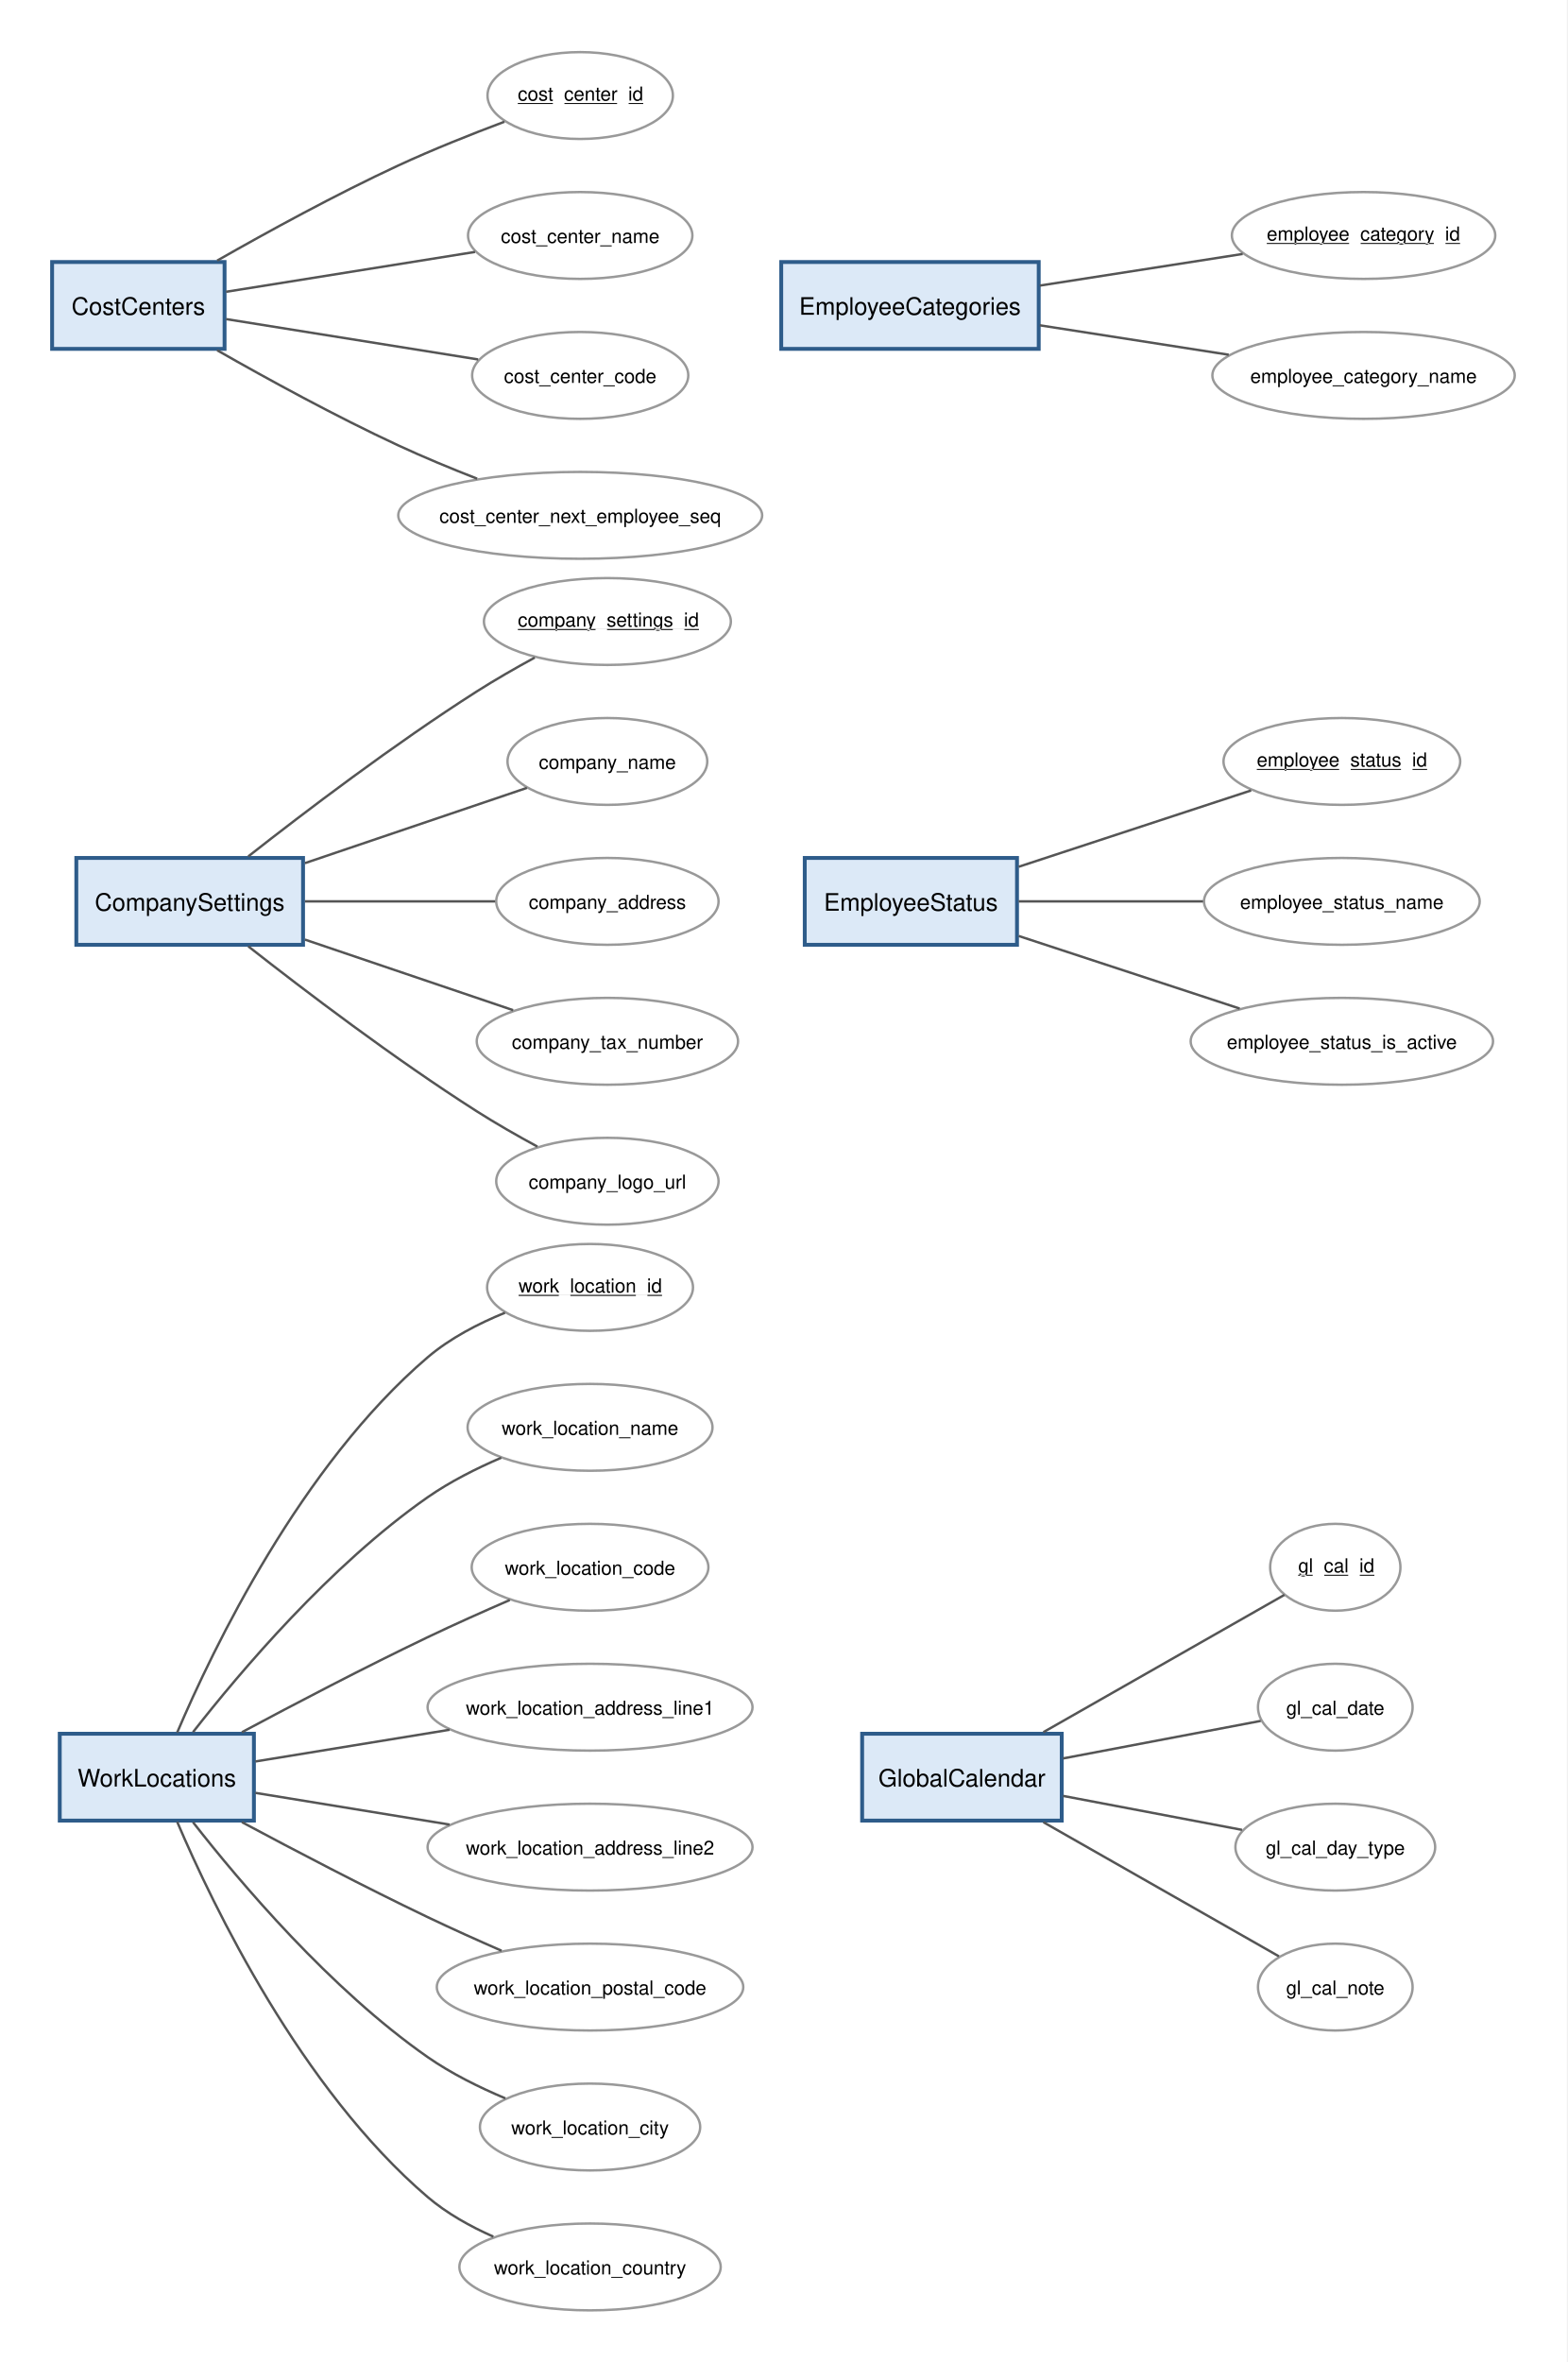
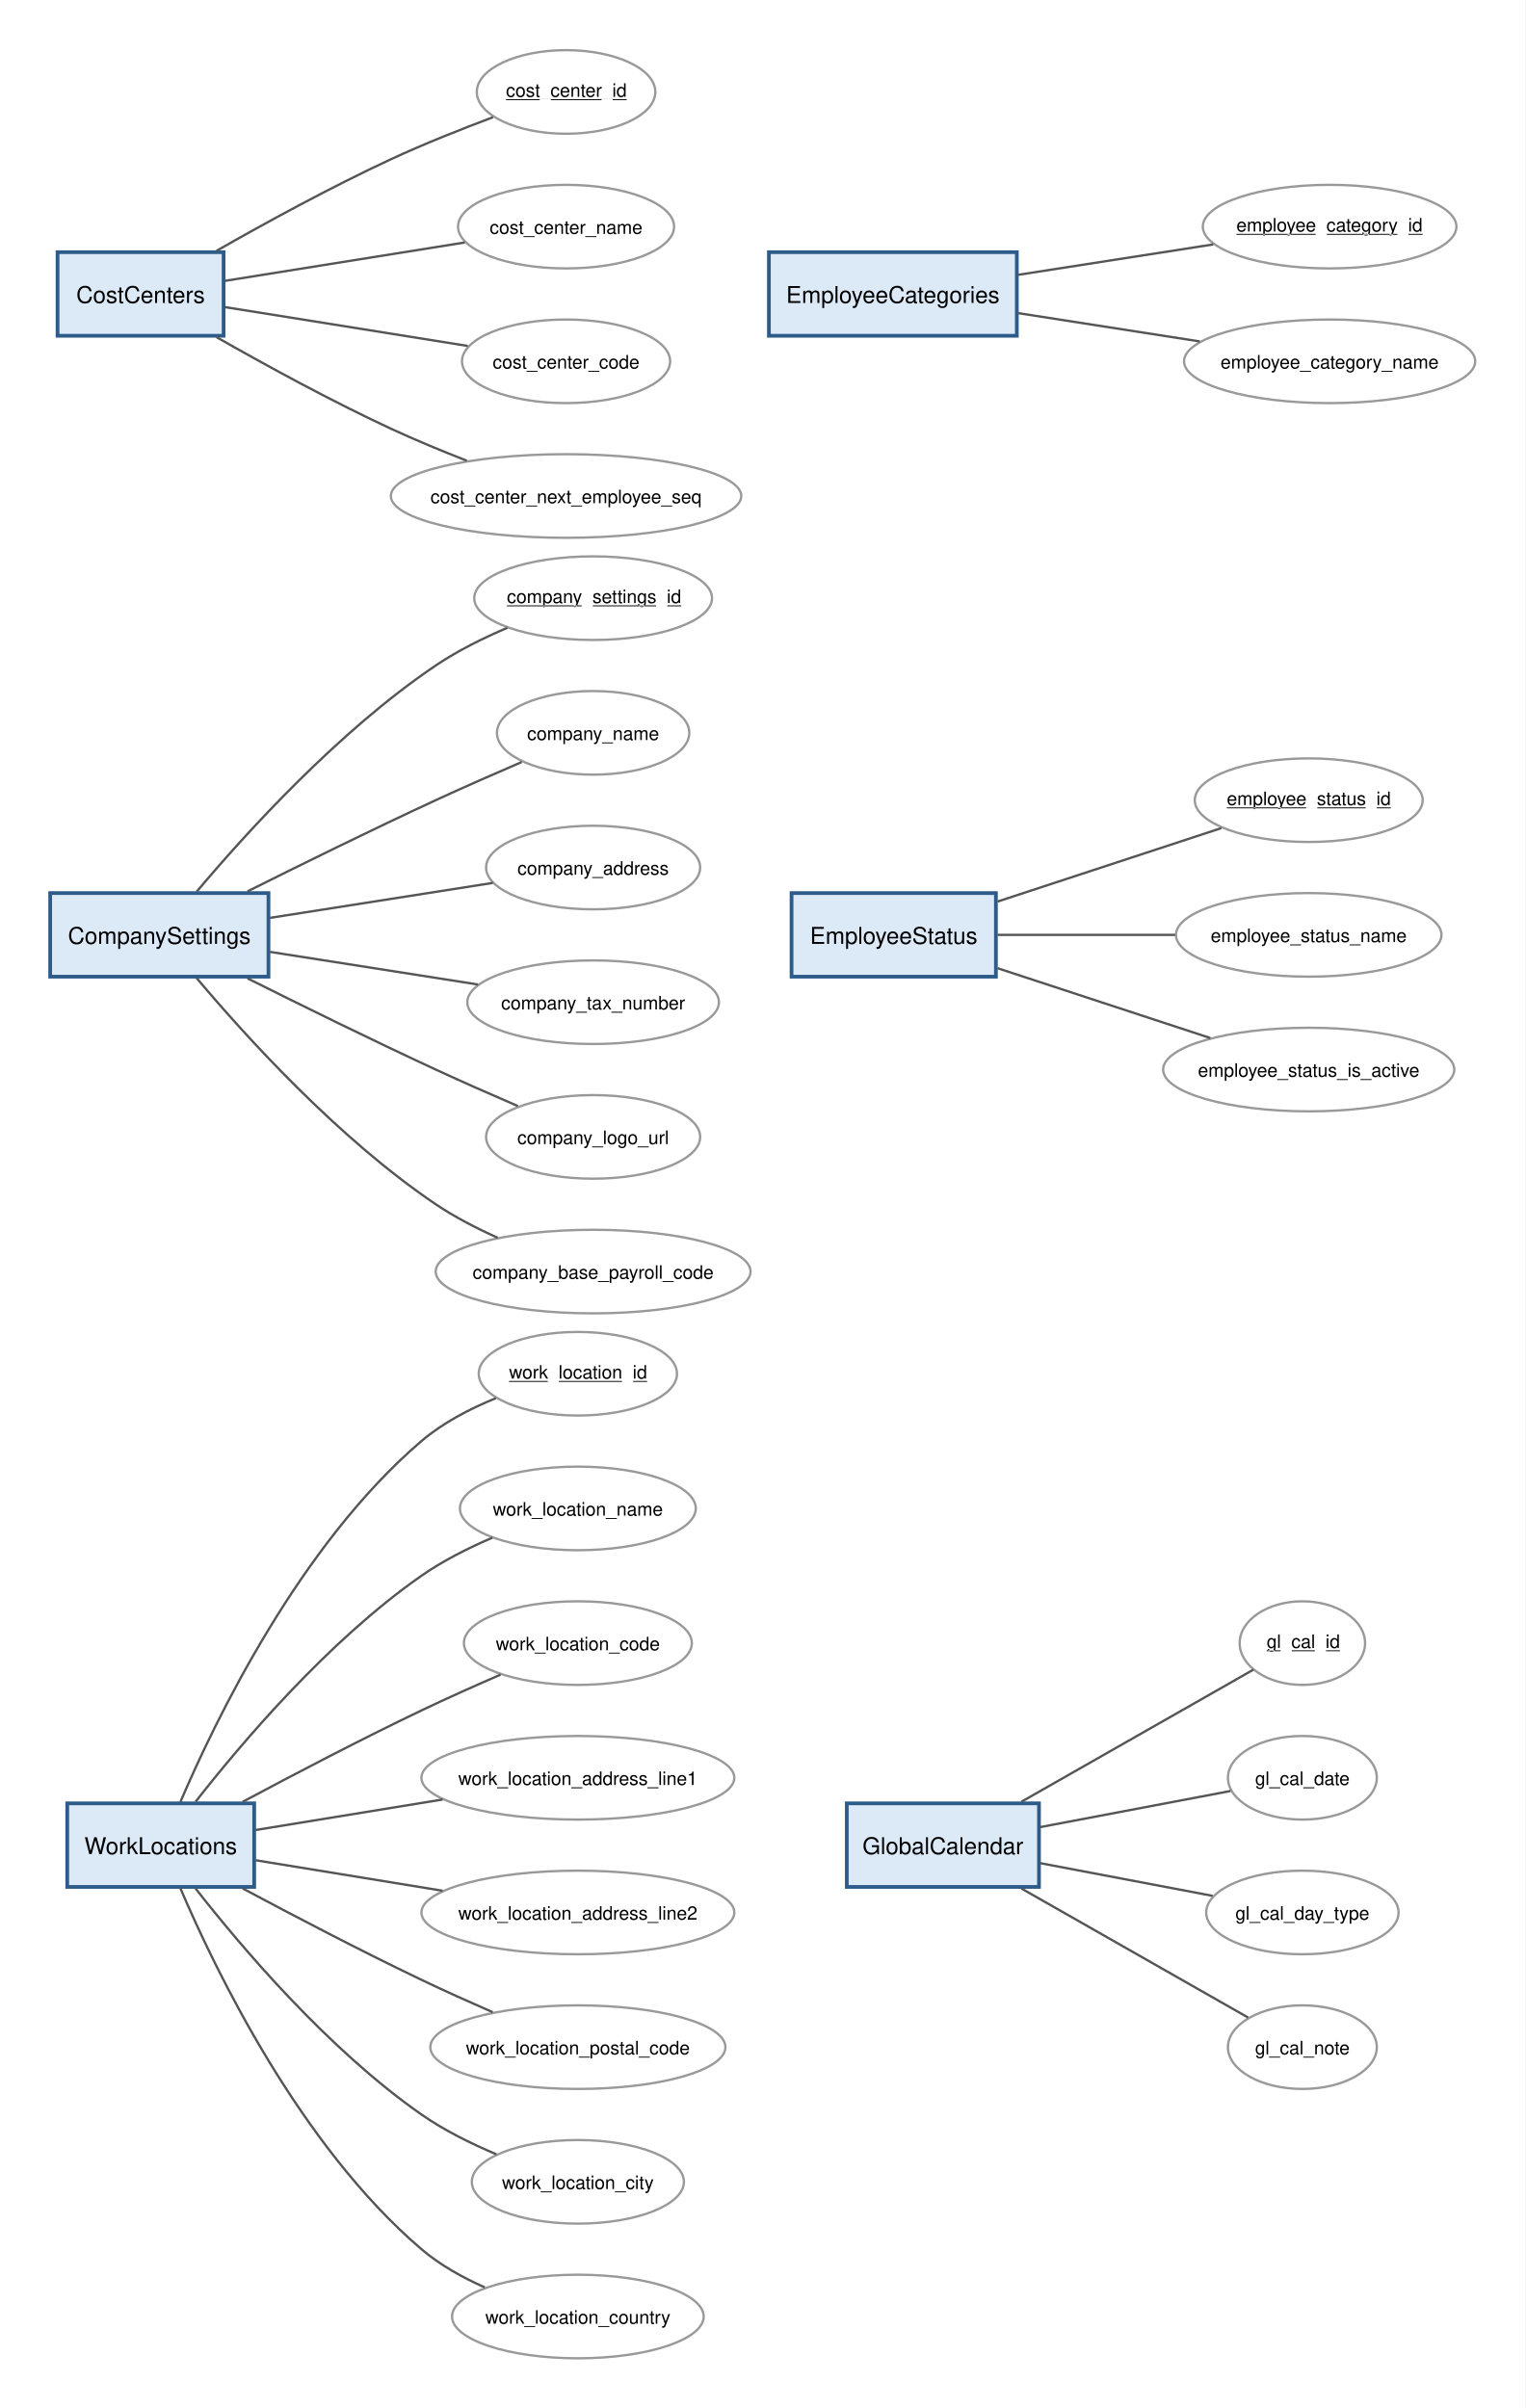
- <svg xmlns="http://www.w3.org/2000/svg" width="650pt" height="979pt" viewBox="0.00 0.00 650.00 979.00">
-   <g id="graph0" class="graph" transform="scale(1 1) rotate(0) translate(21.6 957.6)">
-     <polygon fill="white" stroke="none" points="-21.6,21.6 -21.6,-957.6 627.98,-957.6 627.98,21.6 -21.6,21.6" />
+ <svg xmlns="http://www.w3.org/2000/svg" width="657pt" height="1037pt" viewBox="0.00 0.00 657.00 1037.00">
+   <g id="graph0" class="graph" transform="scale(1 1) rotate(0) translate(21.6 1015.6)">
+     <polygon fill="white" stroke="none" points="-21.6,21.6 -21.6,-1015.6 635.17,-1015.6 635.17,21.6 -21.6,21.6" />
    <g id="node1" class="node">
-       <polygon fill="#dce9f7" stroke="#2e5c8a" stroke-width="1.6" points="400.03,-602 312.03,-602 312.03,-566 400.03,-566 400.03,-602" />
-       <text xml:space="preserve" text-anchor="middle" x="356.03" y="-580.12" font-family="Helvetica,sans-Serif" font-size="10.00">EmployeeStatus</text>
+       <polygon fill="#dce9f7" stroke="#2e5c8a" stroke-width="1.6" points="407.21,-631 319.21,-631 319.21,-595 407.21,-595 407.21,-631" />
+       <text xml:space="preserve" text-anchor="middle" x="363.21" y="-609.12" font-family="Helvetica,sans-Serif" font-size="10.00">EmployeeStatus</text>
    </g>
    <g id="node2" class="node">
-       <ellipse fill="white" stroke="#999999" cx="534.7" cy="-642" rx="49.07" ry="18" />
-       <text xml:space="preserve" text-anchor="start" x="499.45" y="-639.9" font-family="Helvetica,sans-Serif" text-decoration="underline" font-size="8.00">employee_status_id</text>
+       <ellipse fill="white" stroke="#999999" cx="541.89" cy="-671" rx="49.07" ry="18" />
+       <text xml:space="preserve" text-anchor="start" x="506.64" y="-668.9" font-family="Helvetica,sans-Serif" text-decoration="underline" font-size="8.00">employee_status_id</text>
    </g>
    <g id="edge1" class="edge">
-       <path fill="none" stroke="#555555" d="M400.7,-598.34C430.33,-608.07 469.07,-620.78 497.09,-629.98" />
+       <path fill="none" stroke="#555555" d="M407.88,-627.34C437.52,-637.07 476.25,-649.78 504.27,-658.98" />
    </g>
    <g id="node3" class="node">
-       <ellipse fill="white" stroke="#999999" cx="534.7" cy="-584" rx="57.15" ry="18" />
-       <text xml:space="preserve" text-anchor="middle" x="534.7" y="-580.9" font-family="Helvetica,sans-Serif" font-size="8.00">employee_status_name</text>
+       <ellipse fill="white" stroke="#999999" cx="541.89" cy="-613" rx="57.15" ry="18" />
+       <text xml:space="preserve" text-anchor="middle" x="541.89" y="-609.9" font-family="Helvetica,sans-Serif" font-size="8.00">employee_status_name</text>
    </g>
    <g id="edge2" class="edge">
-       <path fill="none" stroke="#555555" d="M400.7,-584C423.79,-584 452.41,-584 477.18,-584" />
+       <path fill="none" stroke="#555555" d="M407.88,-613C430.98,-613 459.6,-613 484.37,-613" />
    </g>
    <g id="node4" class="node">
-       <ellipse fill="white" stroke="#999999" cx="534.7" cy="-526" rx="62.68" ry="18" />
-       <text xml:space="preserve" text-anchor="middle" x="534.7" y="-522.9" font-family="Helvetica,sans-Serif" font-size="8.00">employee_status_is_active</text>
+       <ellipse fill="white" stroke="#999999" cx="541.89" cy="-555" rx="62.68" ry="18" />
+       <text xml:space="preserve" text-anchor="middle" x="541.89" y="-551.9" font-family="Helvetica,sans-Serif" font-size="8.00">employee_status_is_active</text>
    </g>
    <g id="edge3" class="edge">
-       <path fill="none" stroke="#555555" d="M400.7,-569.66C428.7,-560.47 464.82,-548.61 492.35,-539.57" />
+       <path fill="none" stroke="#555555" d="M407.88,-598.66C435.88,-589.47 472.01,-577.61 499.54,-568.57" />
    </g>
    <g id="node5" class="node">
-       <polygon fill="#dce9f7" stroke="#2e5c8a" stroke-width="1.6" points="409.03,-849 302.28,-849 302.28,-813 409.03,-813 409.03,-849" />
-       <text xml:space="preserve" text-anchor="middle" x="355.65" y="-827.13" font-family="Helvetica,sans-Serif" font-size="10.00">EmployeeCategories</text>
+       <polygon fill="#dce9f7" stroke="#2e5c8a" stroke-width="1.6" points="416.21,-907 309.46,-907 309.46,-871 416.21,-871 416.21,-907" />
+       <text xml:space="preserve" text-anchor="middle" x="362.84" y="-885.12" font-family="Helvetica,sans-Serif" font-size="10.00">EmployeeCategories</text>
    </g>
    <g id="node6" class="node">
-       <ellipse fill="white" stroke="#999999" cx="543.7" cy="-860" rx="54.6" ry="18" />
-       <text xml:space="preserve" text-anchor="start" x="503.58" y="-857.9" font-family="Helvetica,sans-Serif" text-decoration="underline" font-size="8.00">employee_category_id</text>
+       <ellipse fill="white" stroke="#999999" cx="550.89" cy="-918" rx="54.6" ry="18" />
+       <text xml:space="preserve" text-anchor="start" x="510.76" y="-915.9" font-family="Helvetica,sans-Serif" text-decoration="underline" font-size="8.00">employee_category_id</text>
    </g>
    <g id="edge4" class="edge">
-       <path fill="none" stroke="#555555" d="M409.47,-839.23C435.9,-843.35 467.69,-848.31 493.58,-852.34" />
+       <path fill="none" stroke="#555555" d="M416.65,-897.23C443.08,-901.35 474.87,-906.31 500.77,-910.34" />
    </g>
    <g id="node7" class="node">
-       <ellipse fill="white" stroke="#999999" cx="543.7" cy="-802" rx="62.68" ry="18" />
-       <text xml:space="preserve" text-anchor="middle" x="543.7" y="-798.9" font-family="Helvetica,sans-Serif" font-size="8.00">employee_category_name</text>
+       <ellipse fill="white" stroke="#999999" cx="550.89" cy="-860" rx="62.68" ry="18" />
+       <text xml:space="preserve" text-anchor="middle" x="550.89" y="-856.9" font-family="Helvetica,sans-Serif" font-size="8.00">employee_category_name</text>
    </g>
    <g id="edge5" class="edge">
-       <path fill="none" stroke="#555555" d="M409.47,-822.77C433.96,-818.95 463.06,-814.41 487.81,-810.56" />
+       <path fill="none" stroke="#555555" d="M416.65,-880.77C441.15,-876.95 470.25,-872.41 494.99,-868.56" />
    </g>
    <g id="node8" class="node">
-       <polygon fill="#dce9f7" stroke="#2e5c8a" stroke-width="1.6" points="71.5,-849 0,-849 0,-813 71.5,-813 71.5,-849" />
-       <text xml:space="preserve" text-anchor="middle" x="35.75" y="-827.13" font-family="Helvetica,sans-Serif" font-size="10.00">CostCenters</text>
+       <polygon fill="#dce9f7" stroke="#2e5c8a" stroke-width="1.6" points="74.68,-907 3.18,-907 3.18,-871 74.68,-871 74.68,-907" />
+       <text xml:space="preserve" text-anchor="middle" x="38.93" y="-885.12" font-family="Helvetica,sans-Serif" font-size="10.00">CostCenters</text>
    </g>
    <g id="node9" class="node">
-       <ellipse fill="white" stroke="#999999" cx="218.94" cy="-918" rx="38.43" ry="18" />
-       <text xml:space="preserve" text-anchor="start" x="193.07" y="-915.9" font-family="Helvetica,sans-Serif" text-decoration="underline" font-size="8.00">cost_center_id</text>
+       <ellipse fill="white" stroke="#999999" cx="222.13" cy="-976" rx="38.43" ry="18" />
+       <text xml:space="preserve" text-anchor="start" x="196.25" y="-973.9" font-family="Helvetica,sans-Serif" text-decoration="underline" font-size="8.00">cost_center_id</text>
    </g>
    <g id="edge6" class="edge">
-       <path fill="none" stroke="#555555" d="M68.44,-849.59C89.4,-861.54 117.67,-877.01 143.5,-889 157.72,-895.6 173.89,-902.02 187.52,-907.14" />
+       <path fill="none" stroke="#555555" d="M71.63,-907.59C92.58,-919.54 120.86,-935.01 146.68,-947 160.9,-953.6 177.07,-960.02 190.7,-965.14" />
    </g>
    <g id="node10" class="node">
-       <ellipse fill="white" stroke="#999999" cx="218.94" cy="-860" rx="46.51" ry="18" />
-       <text xml:space="preserve" text-anchor="middle" x="218.94" y="-856.9" font-family="Helvetica,sans-Serif" font-size="8.00">cost_center_name</text>
+       <ellipse fill="white" stroke="#999999" cx="222.13" cy="-918" rx="46.51" ry="18" />
+       <text xml:space="preserve" text-anchor="middle" x="222.13" y="-914.9" font-family="Helvetica,sans-Serif" font-size="8.00">cost_center_name</text>
    </g>
    <g id="edge7" class="edge">
-       <path fill="none" stroke="#555555" d="M72.12,-836.66C101.67,-841.39 143.91,-848.15 175.33,-853.18" />
+       <path fill="none" stroke="#555555" d="M75.3,-894.66C104.86,-899.39 147.1,-906.15 178.52,-911.18" />
    </g>
    <g id="node11" class="node">
-       <ellipse fill="white" stroke="#999999" cx="218.94" cy="-802" rx="44.81" ry="18" />
-       <text xml:space="preserve" text-anchor="middle" x="218.94" y="-798.9" font-family="Helvetica,sans-Serif" font-size="8.00">cost_center_code</text>
+       <ellipse fill="white" stroke="#999999" cx="222.13" cy="-860" rx="44.81" ry="18" />
+       <text xml:space="preserve" text-anchor="middle" x="222.13" y="-856.9" font-family="Helvetica,sans-Serif" font-size="8.00">cost_center_code</text>
    </g>
    <g id="edge8" class="edge">
-       <path fill="none" stroke="#555555" d="M72.12,-825.34C102.09,-820.54 145.09,-813.66 176.64,-808.61" />
+       <path fill="none" stroke="#555555" d="M75.3,-883.34C105.27,-878.54 148.28,-871.66 179.82,-866.61" />
    </g>
    <g id="node12" class="node">
-       <ellipse fill="white" stroke="#999999" cx="218.94" cy="-744" rx="75.44" ry="18" />
-       <text xml:space="preserve" text-anchor="middle" x="218.94" y="-740.9" font-family="Helvetica,sans-Serif" font-size="8.00">cost_center_next_employee_seq</text>
+       <ellipse fill="white" stroke="#999999" cx="222.13" cy="-802" rx="75.44" ry="18" />
+       <text xml:space="preserve" text-anchor="middle" x="222.13" y="-798.9" font-family="Helvetica,sans-Serif" font-size="8.00">cost_center_next_employee_seq</text>
    </g>
    <g id="edge9" class="edge">
-       <path fill="none" stroke="#555555" d="M68.44,-812.41C89.4,-800.46 117.67,-784.99 143.5,-773 153.94,-768.15 165.44,-763.4 176.21,-759.19" />
+       <path fill="none" stroke="#555555" d="M71.63,-870.41C92.58,-858.46 120.86,-842.99 146.68,-831 157.13,-826.15 168.62,-821.4 179.39,-817.19" />
    </g>
    <g id="node13" class="node">
-       <polygon fill="#dce9f7" stroke="#2e5c8a" stroke-width="1.6" points="83.67,-239 3.17,-239 3.17,-203 83.67,-203 83.67,-239" />
-       <text xml:space="preserve" text-anchor="middle" x="43.42" y="-217.12" font-family="Helvetica,sans-Serif" font-size="10.00">WorkLocations</text>
+       <polygon fill="#dce9f7" stroke="#2e5c8a" stroke-width="1.6" points="87.85,-239 7.35,-239 7.35,-203 87.85,-203 87.85,-239" />
+       <text xml:space="preserve" text-anchor="middle" x="47.6" y="-217.12" font-family="Helvetica,sans-Serif" font-size="10.00">WorkLocations</text>
    </g>
    <g id="node14" class="node">
-       <ellipse fill="white" stroke="#999999" cx="223.02" cy="-424" rx="42.68" ry="18" />
-       <text xml:space="preserve" text-anchor="start" x="193.4" y="-421.9" font-family="Helvetica,sans-Serif" text-decoration="underline" font-size="8.00">work_location_id</text>
+       <ellipse fill="white" stroke="#999999" cx="227.21" cy="-424" rx="42.68" ry="18" />
+       <text xml:space="preserve" text-anchor="start" x="197.58" y="-421.9" font-family="Helvetica,sans-Serif" text-decoration="underline" font-size="8.00">work_location_id</text>
    </g>
    <g id="edge10" class="edge">
-       <path fill="none" stroke="#555555" d="M51.87,-239.53C66.73,-274.37 103.19,-350.17 155.67,-395 164.94,-402.92 176.71,-409 187.76,-413.5" />
+       <path fill="none" stroke="#555555" d="M56.05,-239.53C70.91,-274.37 107.37,-350.17 159.85,-395 169.12,-402.92 180.9,-409 191.94,-413.5" />
    </g>
    <g id="node15" class="node">
-       <ellipse fill="white" stroke="#999999" cx="223.02" cy="-366" rx="50.77" ry="18" />
-       <text xml:space="preserve" text-anchor="middle" x="223.02" y="-362.9" font-family="Helvetica,sans-Serif" font-size="8.00">work_location_name</text>
+       <ellipse fill="white" stroke="#999999" cx="227.21" cy="-366" rx="50.77" ry="18" />
+       <text xml:space="preserve" text-anchor="middle" x="227.21" y="-362.9" font-family="Helvetica,sans-Serif" font-size="8.00">work_location_name</text>
    </g>
    <g id="edge11" class="edge">
-       <path fill="none" stroke="#555555" d="M58.42,-239.67C77.91,-264.61 115.39,-308.9 155.67,-337 164.95,-343.47 175.9,-348.98 186.21,-353.4" />
+       <path fill="none" stroke="#555555" d="M62.6,-239.67C82.09,-264.61 119.57,-308.9 159.85,-337 169.13,-343.47 180.09,-348.98 190.4,-353.4" />
    </g>
    <g id="node16" class="node">
-       <ellipse fill="white" stroke="#999999" cx="223.02" cy="-308" rx="49.07" ry="18" />
-       <text xml:space="preserve" text-anchor="middle" x="223.02" y="-304.9" font-family="Helvetica,sans-Serif" font-size="8.00">work_location_code</text>
+       <ellipse fill="white" stroke="#999999" cx="227.21" cy="-308" rx="49.07" ry="18" />
+       <text xml:space="preserve" text-anchor="middle" x="227.21" y="-304.9" font-family="Helvetica,sans-Serif" font-size="8.00">work_location_code</text>
    </g>
    <g id="edge12" class="edge">
-       <path fill="none" stroke="#555555" d="M78.69,-239.64C100.53,-251.33 129.53,-266.5 155.67,-279 166.67,-284.26 178.86,-289.7 189.76,-294.43" />
+       <path fill="none" stroke="#555555" d="M82.87,-239.64C104.71,-251.33 133.72,-266.5 159.85,-279 170.85,-284.26 183.04,-289.7 193.94,-294.43" />
    </g>
    <g id="node17" class="node">
-       <ellipse fill="white" stroke="#999999" cx="223.02" cy="-250" rx="67.36" ry="18" />
-       <text xml:space="preserve" text-anchor="middle" x="223.02" y="-246.9" font-family="Helvetica,sans-Serif" font-size="8.00">work_location_address_line1</text>
+       <ellipse fill="white" stroke="#999999" cx="227.21" cy="-250" rx="67.36" ry="18" />
+       <text xml:space="preserve" text-anchor="middle" x="227.21" y="-246.9" font-family="Helvetica,sans-Serif" font-size="8.00">work_location_address_line1</text>
    </g>
    <g id="edge13" class="edge">
-       <path fill="none" stroke="#555555" d="M84.27,-227.51C108,-231.38 138.51,-236.36 164.78,-240.65" />
+       <path fill="none" stroke="#555555" d="M88.46,-227.51C112.19,-231.38 142.69,-236.36 168.97,-240.65" />
    </g>
    <g id="node18" class="node">
-       <ellipse fill="white" stroke="#999999" cx="223.02" cy="-192" rx="67.36" ry="18" />
-       <text xml:space="preserve" text-anchor="middle" x="223.02" y="-188.9" font-family="Helvetica,sans-Serif" font-size="8.00">work_location_address_line2</text>
+       <ellipse fill="white" stroke="#999999" cx="227.21" cy="-192" rx="67.36" ry="18" />
+       <text xml:space="preserve" text-anchor="middle" x="227.21" y="-188.9" font-family="Helvetica,sans-Serif" font-size="8.00">work_location_address_line2</text>
    </g>
    <g id="edge14" class="edge">
-       <path fill="none" stroke="#555555" d="M84.27,-214.49C108,-210.62 138.51,-205.64 164.78,-201.35" />
+       <path fill="none" stroke="#555555" d="M88.46,-214.49C112.19,-210.62 142.69,-205.64 168.97,-201.35" />
    </g>
    <g id="node19" class="node">
-       <ellipse fill="white" stroke="#999999" cx="223.02" cy="-134" rx="63.53" ry="18" />
-       <text xml:space="preserve" text-anchor="middle" x="223.02" y="-130.9" font-family="Helvetica,sans-Serif" font-size="8.00">work_location_postal_code</text>
+       <ellipse fill="white" stroke="#999999" cx="227.21" cy="-134" rx="63.53" ry="18" />
+       <text xml:space="preserve" text-anchor="middle" x="227.21" y="-130.9" font-family="Helvetica,sans-Serif" font-size="8.00">work_location_postal_code</text>
    </g>
    <g id="edge15" class="edge">
-       <path fill="none" stroke="#555555" d="M78.69,-202.36C100.53,-190.67 129.53,-175.5 155.67,-163 165.53,-158.28 176.36,-153.42 186.35,-149.06" />
+       <path fill="none" stroke="#555555" d="M82.87,-202.36C104.71,-190.67 133.72,-175.5 159.85,-163 169.72,-158.28 180.54,-153.42 190.53,-149.06" />
    </g>
    <g id="node20" class="node">
-       <ellipse fill="white" stroke="#999999" cx="223.02" cy="-76" rx="45.66" ry="18" />
-       <text xml:space="preserve" text-anchor="middle" x="223.02" y="-72.9" font-family="Helvetica,sans-Serif" font-size="8.00">work_location_city</text>
+       <ellipse fill="white" stroke="#999999" cx="227.21" cy="-76" rx="45.66" ry="18" />
+       <text xml:space="preserve" text-anchor="middle" x="227.21" y="-72.9" font-family="Helvetica,sans-Serif" font-size="8.00">work_location_city</text>
    </g>
    <g id="edge16" class="edge">
-       <path fill="none" stroke="#555555" d="M58.42,-202.33C77.91,-177.39 115.39,-133.1 155.67,-105 165.46,-98.17 177.13,-92.41 187.92,-87.87" />
+       <path fill="none" stroke="#555555" d="M62.6,-202.33C82.09,-177.39 119.57,-133.1 159.85,-105 169.65,-98.17 181.31,-92.41 192.11,-87.87" />
    </g>
    <g id="node21" class="node">
-       <ellipse fill="white" stroke="#999999" cx="223.02" cy="-18" rx="54.17" ry="18" />
-       <text xml:space="preserve" text-anchor="middle" x="223.02" y="-14.9" font-family="Helvetica,sans-Serif" font-size="8.00">work_location_country</text>
+       <ellipse fill="white" stroke="#999999" cx="227.21" cy="-18" rx="54.17" ry="18" />
+       <text xml:space="preserve" text-anchor="middle" x="227.21" y="-14.9" font-family="Helvetica,sans-Serif" font-size="8.00">work_location_country</text>
    </g>
    <g id="edge17" class="edge">
-       <path fill="none" stroke="#555555" d="M51.87,-202.47C66.73,-167.63 103.19,-91.83 155.67,-47 163.6,-40.22 173.37,-34.79 182.94,-30.55" />
+       <path fill="none" stroke="#555555" d="M56.05,-202.47C70.91,-167.63 107.37,-91.83 159.85,-47 167.79,-40.22 177.55,-34.79 187.12,-30.55" />
    </g>
    <g id="node22" class="node">
-       <polygon fill="#dce9f7" stroke="#2e5c8a" stroke-width="1.6" points="418.57,-239 335.82,-239 335.82,-203 418.57,-203 418.57,-239" />
-       <text xml:space="preserve" text-anchor="middle" x="377.19" y="-217.12" font-family="Helvetica,sans-Serif" font-size="10.00">GlobalCalendar</text>
+       <polygon fill="#dce9f7" stroke="#2e5c8a" stroke-width="1.6" points="425.75,-239 343,-239 343,-203 425.75,-203 425.75,-239" />
+       <text xml:space="preserve" text-anchor="middle" x="384.38" y="-217.12" font-family="Helvetica,sans-Serif" font-size="10.00">GlobalCalendar</text>
    </g>
    <g id="node23" class="node">
-       <ellipse fill="white" stroke="#999999" cx="531.98" cy="-308" rx="27" ry="18" />
-       <text xml:space="preserve" text-anchor="start" x="516.6" y="-305.9" font-family="Helvetica,sans-Serif" text-decoration="underline" font-size="8.00">gl_cal_id</text>
+       <ellipse fill="white" stroke="#999999" cx="539.16" cy="-308" rx="27" ry="18" />
+       <text xml:space="preserve" text-anchor="start" x="523.78" y="-305.9" font-family="Helvetica,sans-Serif" text-decoration="underline" font-size="8.00">gl_cal_id</text>
    </g>
    <g id="edge18" class="edge">
-       <path fill="none" stroke="#555555" d="M410.97,-239.66C441.31,-256.94 485.44,-282.07 510.88,-296.56" />
+       <path fill="none" stroke="#555555" d="M418.15,-239.66C448.49,-256.94 492.63,-282.07 518.06,-296.56" />
    </g>
    <g id="node24" class="node">
-       <ellipse fill="white" stroke="#999999" cx="531.98" cy="-250" rx="32.05" ry="18" />
-       <text xml:space="preserve" text-anchor="middle" x="531.98" y="-246.9" font-family="Helvetica,sans-Serif" font-size="8.00">gl_cal_date</text>
+       <ellipse fill="white" stroke="#999999" cx="539.16" cy="-250" rx="32.05" ry="18" />
+       <text xml:space="preserve" text-anchor="middle" x="539.16" y="-246.9" font-family="Helvetica,sans-Serif" font-size="8.00">gl_cal_date</text>
    </g>
    <g id="edge19" class="edge">
-       <path fill="none" stroke="#555555" d="M419.14,-228.77C444.95,-233.67 477.69,-239.89 501.07,-244.32" />
+       <path fill="none" stroke="#555555" d="M426.32,-228.77C452.13,-233.67 484.88,-239.89 508.25,-244.32" />
    </g>
    <g id="node25" class="node">
-       <ellipse fill="white" stroke="#999999" cx="531.98" cy="-192" rx="41.41" ry="18" />
-       <text xml:space="preserve" text-anchor="middle" x="531.98" y="-188.9" font-family="Helvetica,sans-Serif" font-size="8.00">gl_cal_day_type</text>
+       <ellipse fill="white" stroke="#999999" cx="539.16" cy="-192" rx="41.41" ry="18" />
+       <text xml:space="preserve" text-anchor="middle" x="539.16" y="-188.9" font-family="Helvetica,sans-Serif" font-size="8.00">gl_cal_day_type</text>
    </g>
    <g id="edge20" class="edge">
-       <path fill="none" stroke="#555555" d="M419.14,-213.23C442.21,-208.85 470.82,-203.42 493.33,-199.15" />
+       <path fill="none" stroke="#555555" d="M426.32,-213.23C449.39,-208.85 478,-203.42 500.51,-199.15" />
    </g>
    <g id="node26" class="node">
-       <ellipse fill="white" stroke="#999999" cx="531.98" cy="-134" rx="32.05" ry="18" />
-       <text xml:space="preserve" text-anchor="middle" x="531.98" y="-130.9" font-family="Helvetica,sans-Serif" font-size="8.00">gl_cal_note</text>
+       <ellipse fill="white" stroke="#999999" cx="539.16" cy="-134" rx="32.05" ry="18" />
+       <text xml:space="preserve" text-anchor="middle" x="539.16" y="-130.9" font-family="Helvetica,sans-Serif" font-size="8.00">gl_cal_note</text>
    </g>
    <g id="edge21" class="edge">
-       <path fill="none" stroke="#555555" d="M410.97,-202.34C440.43,-185.56 482.91,-161.37 508.63,-146.73" />
+       <path fill="none" stroke="#555555" d="M418.15,-202.34C447.61,-185.56 490.09,-161.37 515.81,-146.73" />
    </g>
    <g id="node27" class="node">
-       <polygon fill="#dce9f7" stroke="#2e5c8a" stroke-width="1.6" points="104.04,-602 10.04,-602 10.04,-566 104.04,-566 104.04,-602" />
-       <text xml:space="preserve" text-anchor="middle" x="57.04" y="-580.12" font-family="Helvetica,sans-Serif" font-size="10.00">CompanySettings</text>
+       <polygon fill="#dce9f7" stroke="#2e5c8a" stroke-width="1.6" points="94,-631 0,-631 0,-595 94,-595 94,-631" />
+       <text xml:space="preserve" text-anchor="middle" x="47" y="-609.12" font-family="Helvetica,sans-Serif" font-size="10.00">CompanySettings</text>
    </g>
    <g id="node28" class="node">
-       <ellipse fill="white" stroke="#999999" cx="230.21" cy="-700" rx="51.19" ry="18" />
-       <text xml:space="preserve" text-anchor="start" x="193.09" y="-697.9" font-family="Helvetica,sans-Serif" text-decoration="underline" font-size="8.00">company_settings_id</text>
+       <ellipse fill="white" stroke="#999999" cx="233.78" cy="-758" rx="51.19" ry="18" />
+       <text xml:space="preserve" text-anchor="start" x="196.66" y="-755.9" font-family="Helvetica,sans-Serif" text-decoration="underline" font-size="8.00">company_settings_id</text>
    </g>
    <g id="edge22" class="edge">
-       <path fill="none" stroke="#555555" d="M81.33,-602.64C104.66,-620.96 141.91,-649.25 176.04,-671 183.67,-675.86 192.17,-680.73 200.1,-685.05" />
+       <path fill="none" stroke="#555555" d="M63.09,-631.62C84.03,-656.51 124.08,-700.73 166,-729 175.43,-735.36 186.49,-740.83 196.86,-745.26" />
    </g>
    <g id="node29" class="node">
-       <ellipse fill="white" stroke="#999999" cx="230.21" cy="-642" rx="41.41" ry="18" />
-       <text xml:space="preserve" text-anchor="middle" x="230.21" y="-638.9" font-family="Helvetica,sans-Serif" font-size="8.00">company_name</text>
+       <ellipse fill="white" stroke="#999999" cx="233.78" cy="-700" rx="41.41" ry="18" />
+       <text xml:space="preserve" text-anchor="middle" x="233.78" y="-696.9" font-family="Helvetica,sans-Serif" font-size="8.00">company_name</text>
    </g>
    <g id="edge23" class="edge">
-       <path fill="none" stroke="#555555" d="M104.82,-599.85C134.02,-609.74 170.86,-622.23 196.85,-631.04" />
+       <path fill="none" stroke="#555555" d="M84.99,-631.74C108.13,-643.32 138.65,-658.35 166,-671 178.05,-676.57 191.45,-682.45 203.06,-687.45" />
    </g>
    <g id="node30" class="node">
-       <ellipse fill="white" stroke="#999999" cx="230.21" cy="-584" rx="46.09" ry="18" />
-       <text xml:space="preserve" text-anchor="middle" x="230.21" y="-580.9" font-family="Helvetica,sans-Serif" font-size="8.00">company_address</text>
+       <ellipse fill="white" stroke="#999999" cx="233.78" cy="-642" rx="46.09" ry="18" />
+       <text xml:space="preserve" text-anchor="middle" x="233.78" y="-638.9" font-family="Helvetica,sans-Serif" font-size="8.00">company_address</text>
    </g>
    <g id="edge24" class="edge">
-       <path fill="none" stroke="#555555" d="M104.82,-584C129.36,-584 159.32,-584 183.68,-584" />
+       <path fill="none" stroke="#555555" d="M94.63,-620.32C124.14,-624.95 161.98,-630.89 190.59,-635.38" />
    </g>
    <g id="node31" class="node">
-       <ellipse fill="white" stroke="#999999" cx="230.21" cy="-526" rx="54.17" ry="18" />
-       <text xml:space="preserve" text-anchor="middle" x="230.21" y="-522.9" font-family="Helvetica,sans-Serif" font-size="8.00">company_tax_number</text>
+       <ellipse fill="white" stroke="#999999" cx="233.78" cy="-584" rx="54.17" ry="18" />
+       <text xml:space="preserve" text-anchor="middle" x="233.78" y="-580.9" font-family="Helvetica,sans-Serif" font-size="8.00">company_tax_number</text>
    </g>
    <g id="edge25" class="edge">
-       <path fill="none" stroke="#555555" d="M104.82,-568.15C131.94,-558.96 165.66,-547.54 191.14,-538.9" />
+       <path fill="none" stroke="#555555" d="M94.63,-605.68C122,-601.39 156.54,-595.97 184.23,-591.62" />
    </g>
    <g id="node32" class="node">
-       <ellipse fill="white" stroke="#999999" cx="230.21" cy="-468" rx="46.09" ry="18" />
-       <text xml:space="preserve" text-anchor="middle" x="230.21" y="-464.9" font-family="Helvetica,sans-Serif" font-size="8.00">company_logo_url</text>
+       <ellipse fill="white" stroke="#999999" cx="233.78" cy="-526" rx="46.09" ry="18" />
+       <text xml:space="preserve" text-anchor="middle" x="233.78" y="-522.9" font-family="Helvetica,sans-Serif" font-size="8.00">company_logo_url</text>
    </g>
    <g id="edge26" class="edge">
-       <path fill="none" stroke="#555555" d="M81.33,-565.36C104.66,-547.04 141.91,-518.75 176.04,-497 184.02,-491.91 192.96,-486.82 201.2,-482.35" />
+       <path fill="none" stroke="#555555" d="M84.99,-594.26C108.13,-582.68 138.65,-567.65 166,-555 177.47,-549.69 190.17,-544.11 201.39,-539.27" />
+     </g>
+     <g id="node33" class="node">
+       <ellipse fill="white" stroke="#999999" cx="233.78" cy="-468" rx="67.78" ry="18" />
+       <text xml:space="preserve" text-anchor="middle" x="233.78" y="-464.9" font-family="Helvetica,sans-Serif" font-size="8.00">company_base_payroll_code</text>
+     </g>
+     <g id="edge27" class="edge">
+       <path fill="none" stroke="#555555" d="M63.09,-594.38C84.03,-569.49 124.08,-525.27 166,-497 174.17,-491.49 183.57,-486.64 192.68,-482.57" />
    </g>
  </g>
</svg>
